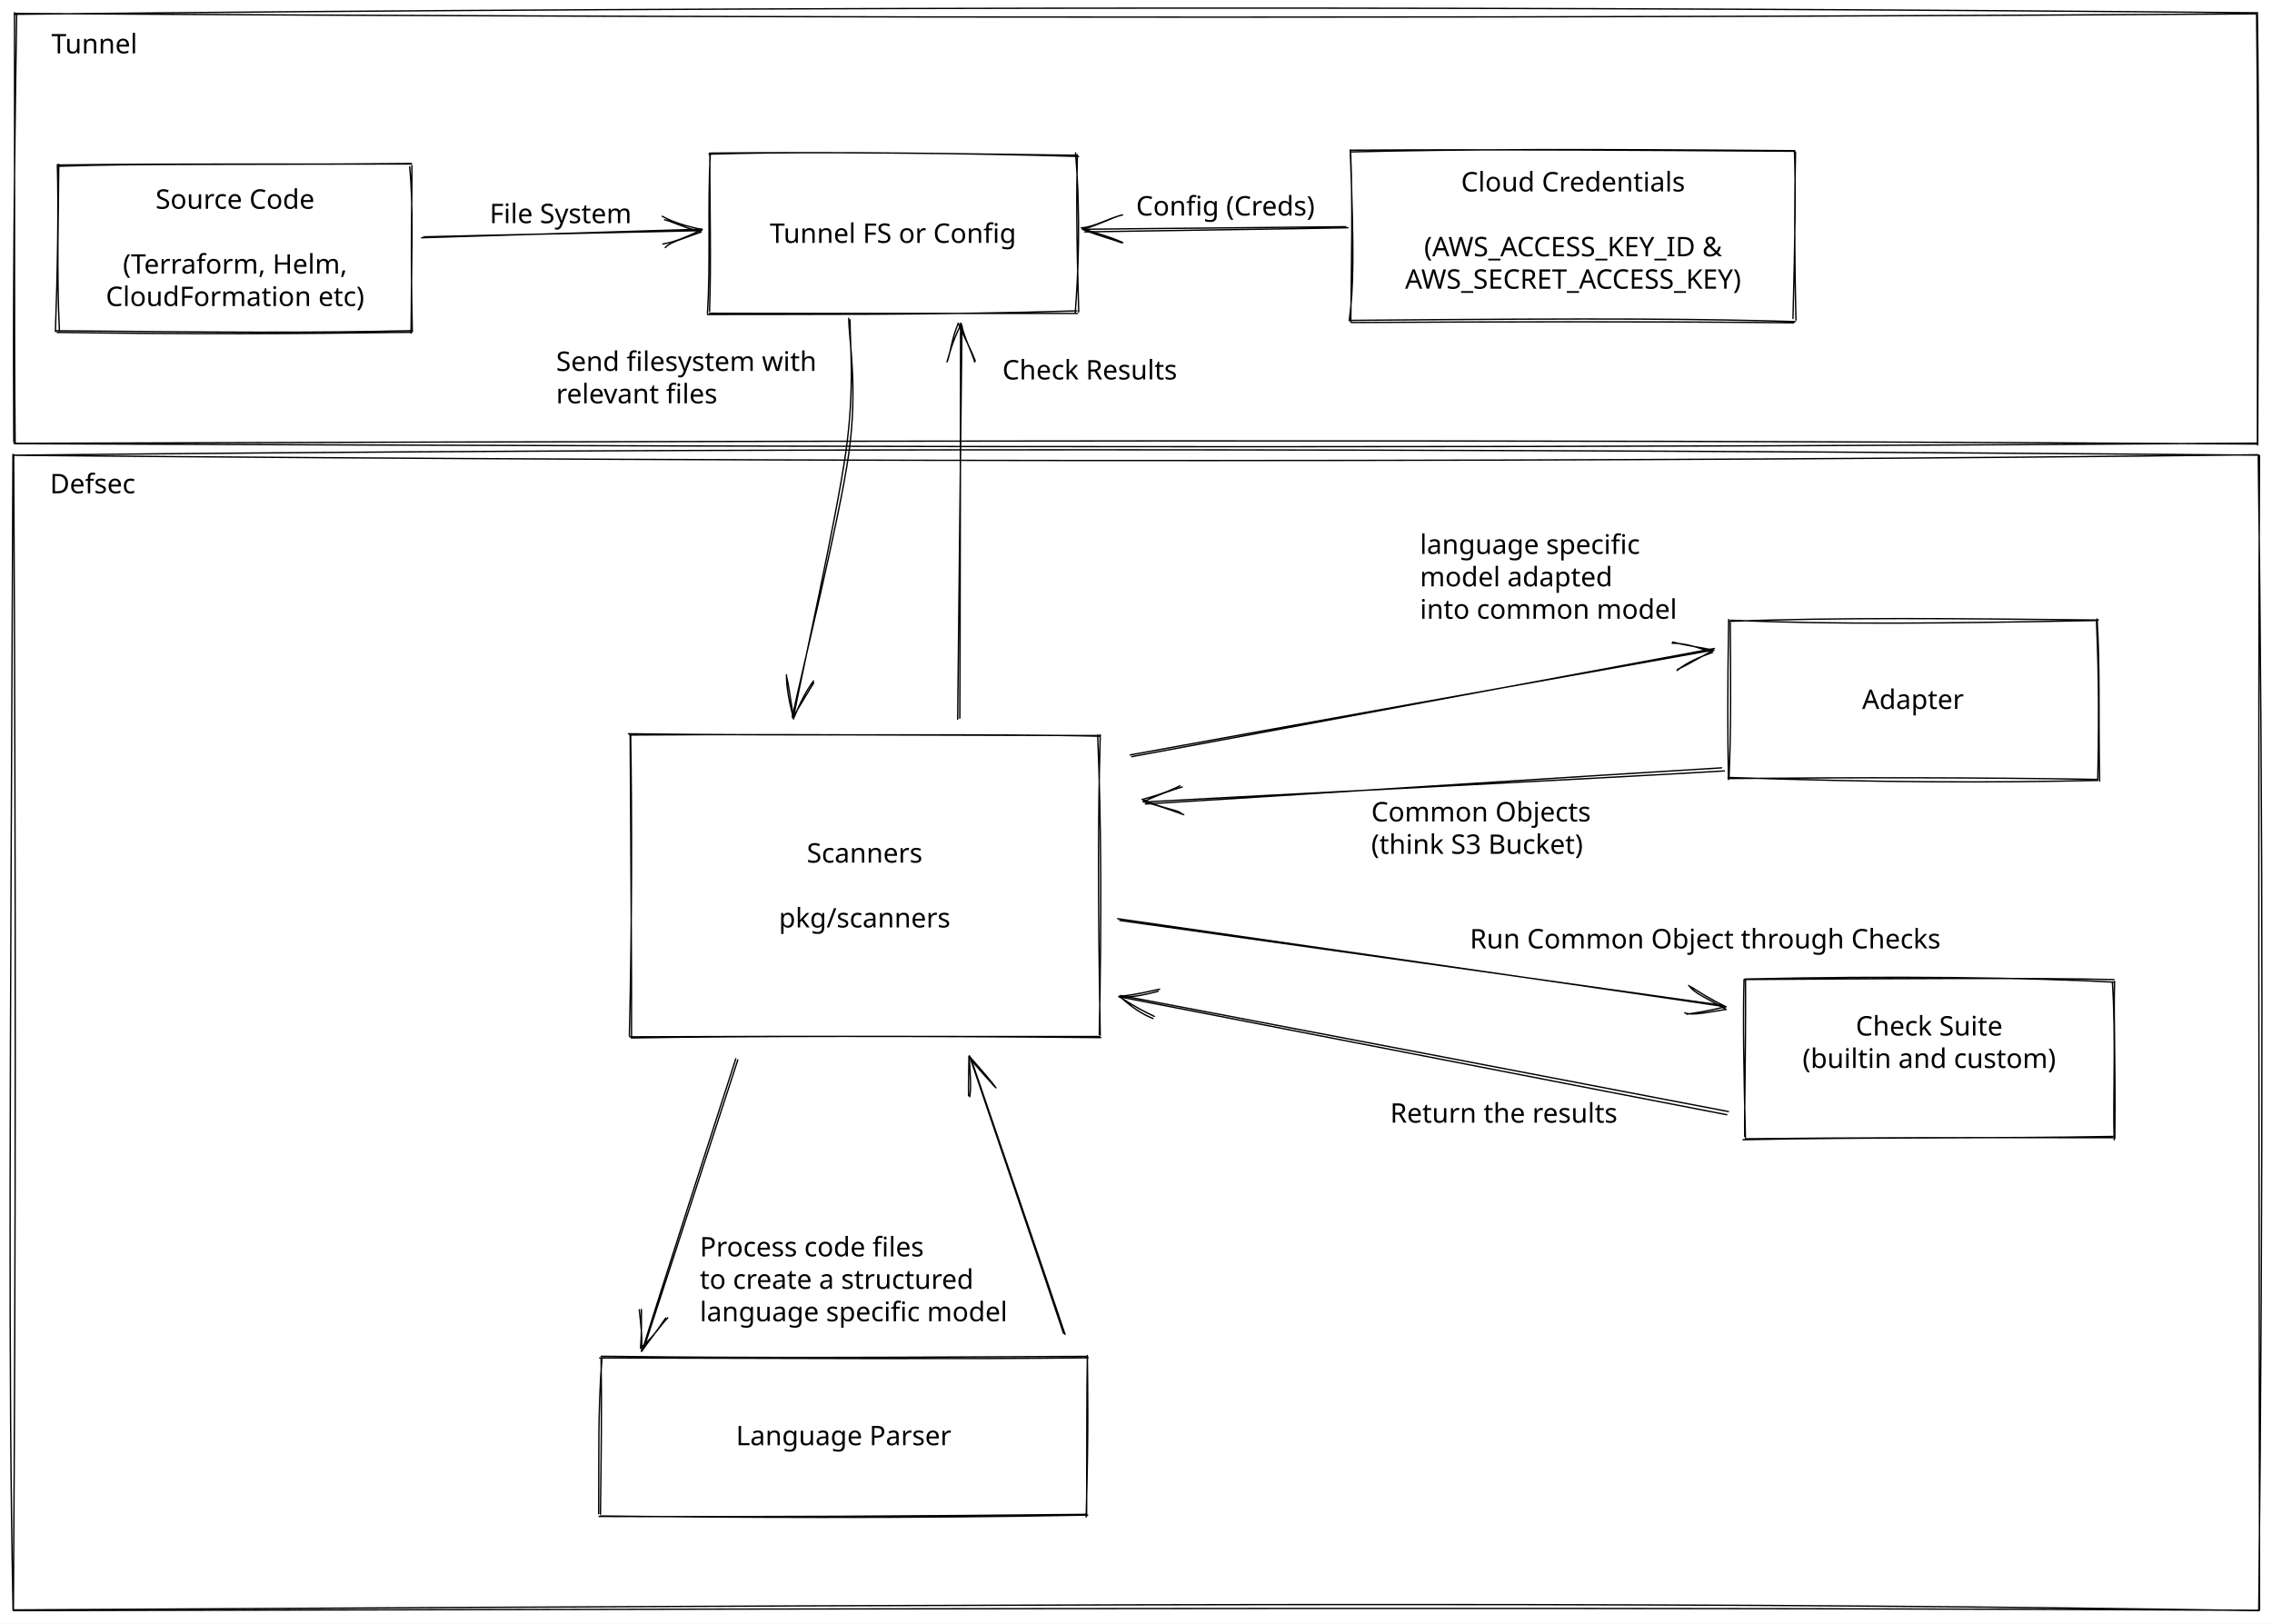
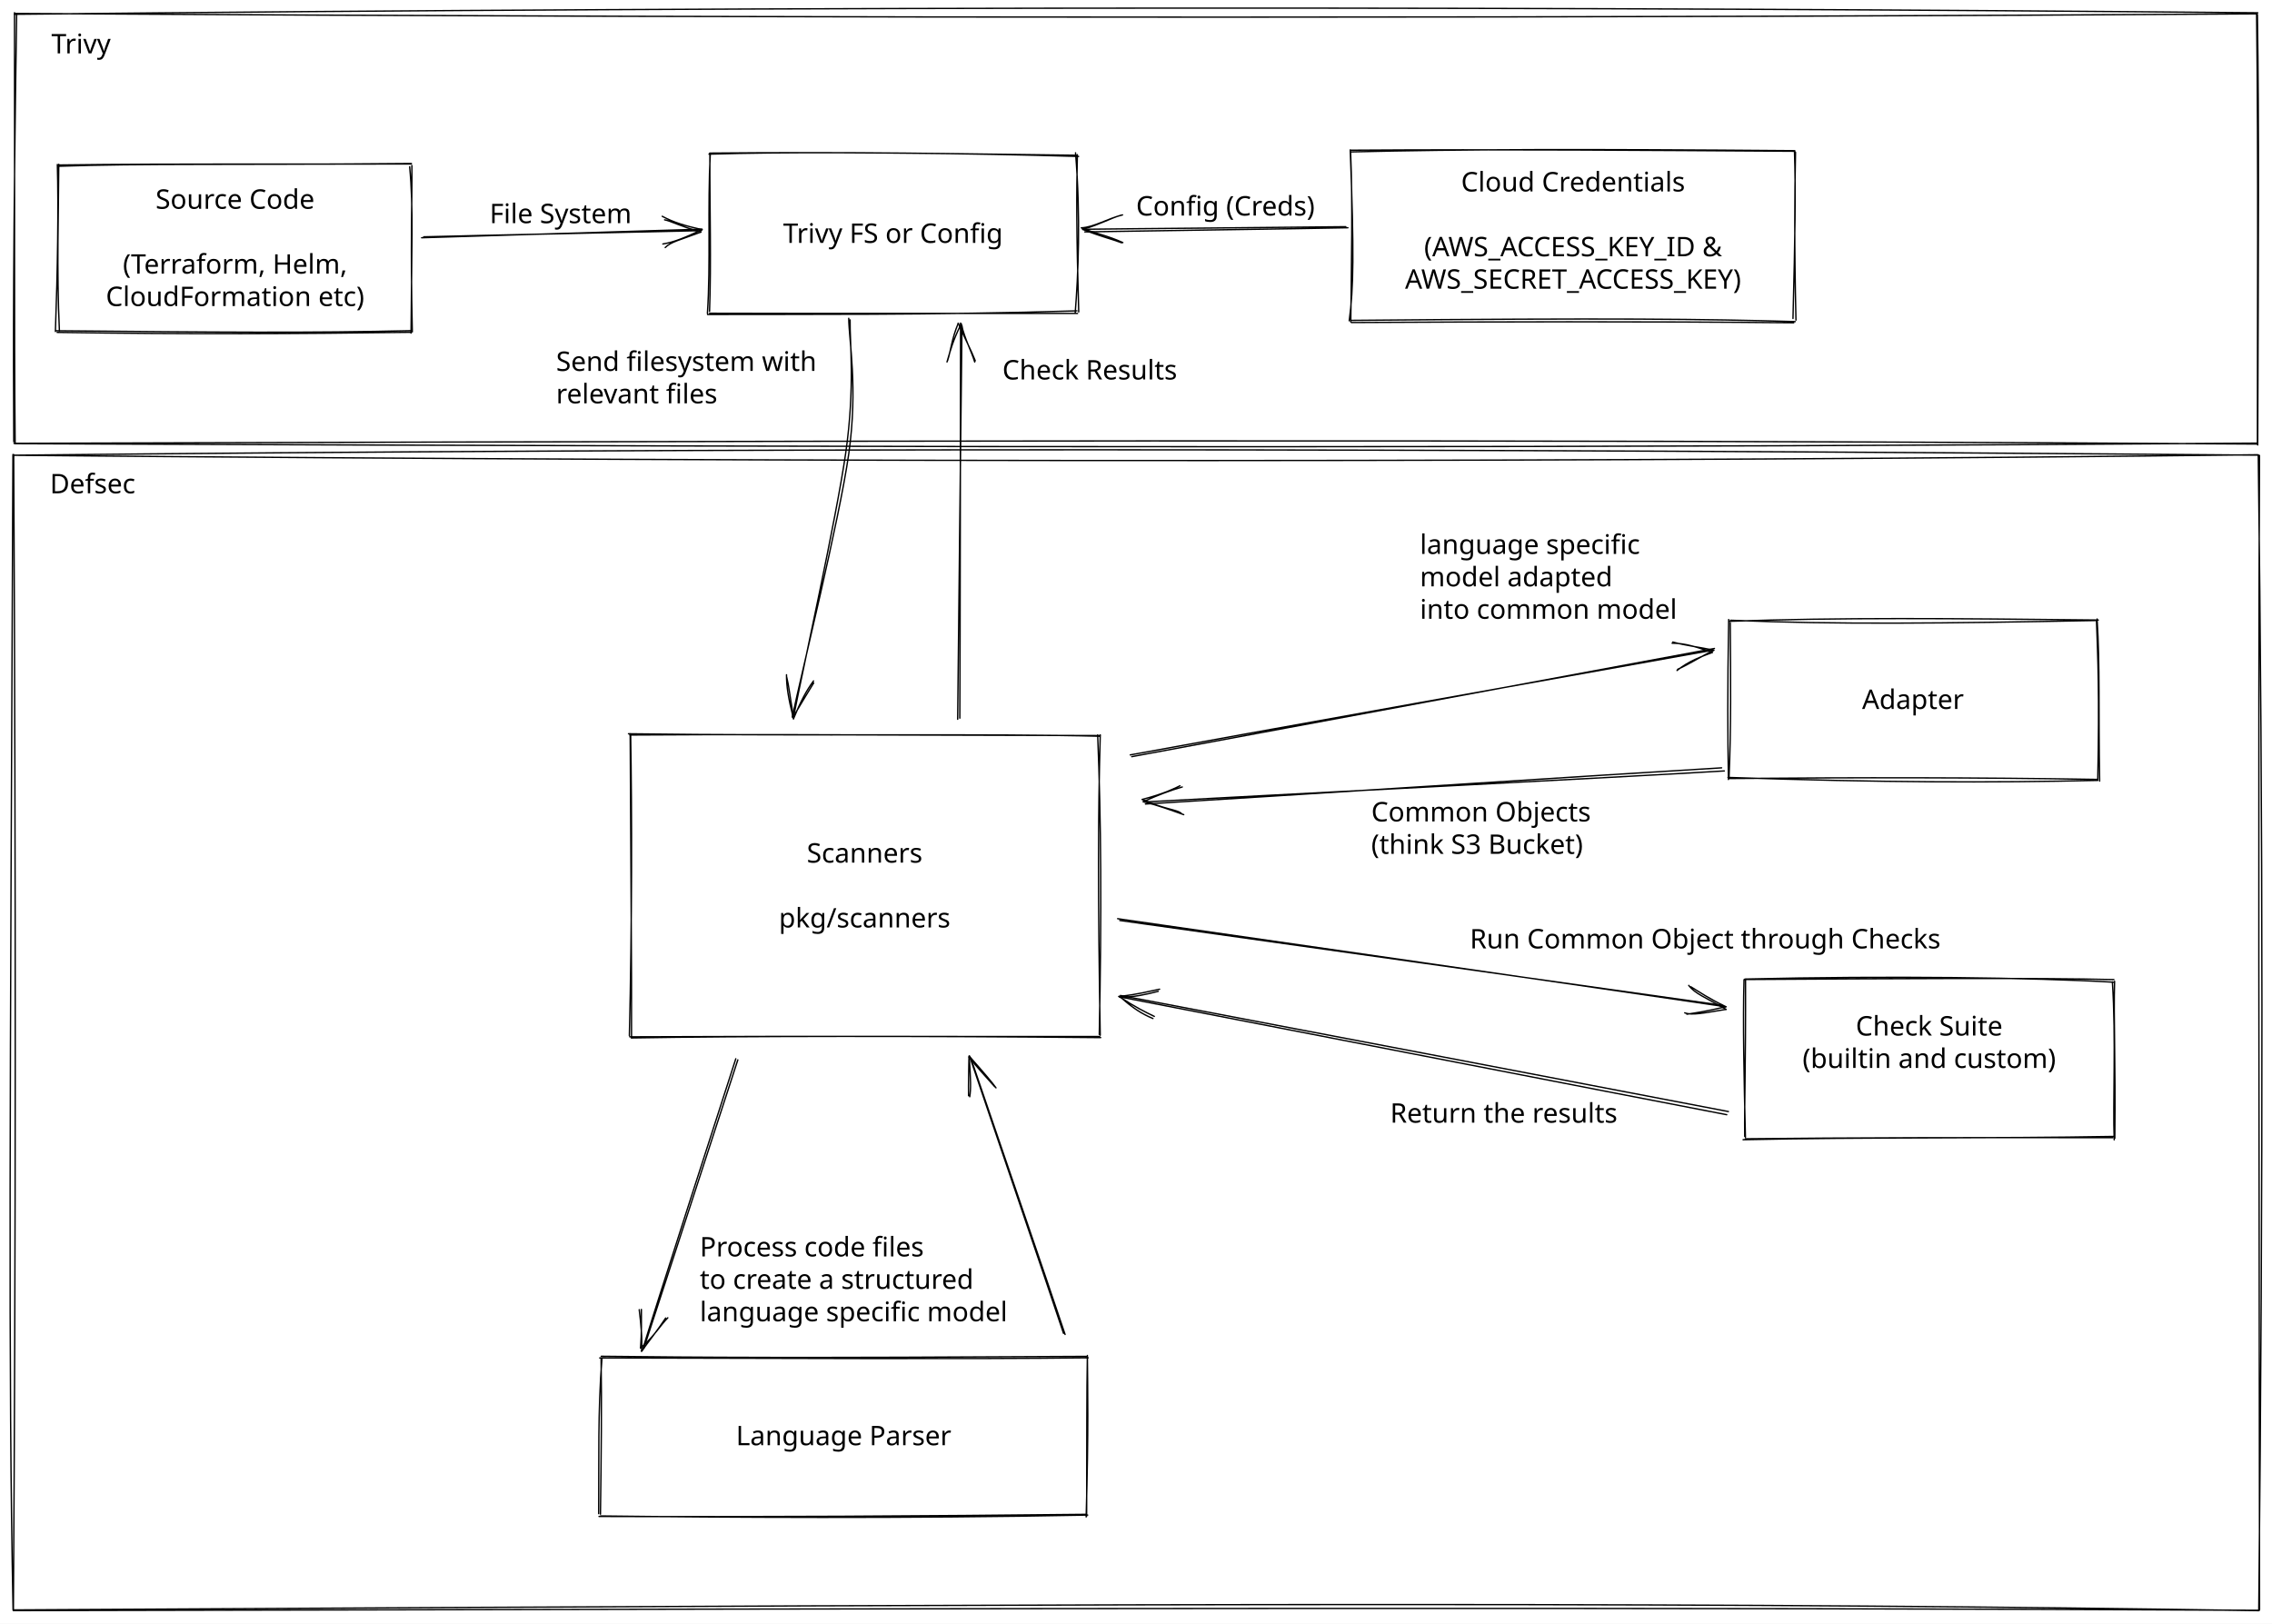
<svg xmlns="http://www.w3.org/2000/svg" version="1.1" viewBox="0 0 1681.749 1201.88" width="3363.498" height="2403.759">
  
  eyJ2ZXJzaW9uIjoiMSIsImVuY29kaW5nIjoiYnN0cmluZyIsImNvbXByZXNzZWQiOnRydWUsImVuY29kZWQiOiJ4nO1daW/byLL9nl9B+Fx1MDAwMlx1MDAwZvOAXHUwMDExp/dlvnlPXHUwMDFj23EseX25MGiJlmjLkkJR3i7mv79qKjYpblos6tKDXHUwMDExXHUwMDAyOlwiRbLZXefU0tXF/3yyrLXgeeCu/WmtuU9Np+u1fOdx7Xez/8H1h16/XHUwMDA3h0j4fdhcdTAwMWb5zfCXnSBcdTAwMThcZv/844/oXGa72b9cdTAwMWaf5Xbde7dcdTAwMTdcZuF3/1x1MDAwN98t6z/hNnZcdTAwMWbfbVx1MDAwNk6v3XXDXHUwMDEzwkPRrTBcdTAwMTbJvYf9XnhbpVx1MDAxOOdMXHUwMDEx8vZcdTAwMDNvuFx1MDAwNbdcdTAwMGLcXHUwMDE2XHUwMDFjvXG6Qzc6Ynat1Vx1MDAwZq9cdTAwMGV2gqe92pees157OLtcdTAwMWS1XHUwMDFh59Fdb7xut1x1MDAxZTx3x8/kNDsjP9amYeD379wzr1x1MDAxNXRMu1x1MDAxMvvfzlx1MDAxYvahXHUwMDA3orP8/qjd6bnD4cQ5/YHT9IJns1x1MDAwZqG3veNO+NOK9jzBN46i88xcdTAwMTlE8cS9N/vdvm/u/S9cdTAwMTR+ortfO827NjSh13r7TeA7veHA8WFMot89/noqXCKizuy4XrtcdTAwMTOYJlx1MDAxMlx1MDAxNt3QXHI7XHUwMDE3M0RcdJJayLcj5jaDL61wnP+d7JyO41x1MDAwZn51wtrQfIk10bRuOykkcUGZXHUwMDEwlsB9itpcdTAwMWRcdTAwMWLaXHUwMDE2Ob7Y6m+jL7x9373zkTtY597a2+/++j37suOTg28n7PZg/+r+yKG36498/WFw+mXyLq/3d3y//1x1MDAxOLvur/9FTzxcdTAwMWG0nLFcdTAwMDRiISRVWCqGhH473vV6d3CwN+p2o3395l0ktJ9iXHJOgWXi+eM4iVxyRVx1MDAwMidcdTAwMDRjzlx1MDAwNcNEzlxmlOzerDpQiLD5JFS0sktcdTAwMDRcdTAwMGLGabBokcJcbldcdTAwMThjyilfPlZyxE5cdTAwMDCOgVx1MDAxZJlgc4hdNLr9XlD3XkLRQVx1MDAxM3t3nHuv+zwxQKE8XHUwMDFhalxylYG12W+5P3o/er81XFzfd276/v3v1me3XHUwMDBi21x1MDAxZr3Nbn/U2oFdTlx1MDAwMNJpuUHzf+OdP3ShjeamevLq612vbSR8rVx0T+36XHUwMDEzwlx1MDAxZnigcN5+cO+1WnEt0oQmO3BN/8ss7N/3vbbXc7qNWZ8o63lcbrFbqOio1Fx1MDAwNVx1MDAwMEZYa0TpzFx1MDAwMO6Sw1x1MDAxYbu92fvmfzl9fFx1MDAxZVx1MDAxY3w+OT7cqjqAdUzRmDMkkqWBlzKVXHUwMDA2LyE0iV6NmZBYarp88C6m6LqnJ59cdTAwMGaOm2e9znrj8oi26WXtXHUwMDE4zaroXHUwMDA2jWN+fHDKzvDG+dGLPt3vXHUwMDFj7lx1MDAwZmdTdIXXvXUuXm5w89tRnV5cZjZcdTAwMWVOa8+XtLGE695f7Vx1MDAwZrb3rpzji52f4lx1MDAxNnk1Ur8+X8J1t/rr1/v3L8dcdTAwMGZDXHUwMDFm3/Y9d9tte2RcdNc969KGap9cZr63Nlx1MDAxZjdcdTAwMWZbIzegvfZcdTAwMTKue7hcdTAwMTdcdTAwMWNuXGadncFcdTAwMTW5/jKiN+vu5/WNJVxc99q91Fx1MDAxN9frda92+/KoaVtcdTAwMWZcXFx1MDAwZupLMnykXCJK8FxiNyVcdTAwMTk+hOfypmZKYi3p7HZPNrgqTptcdTAwMThcdTAwMTGdMHyg70s0fHCsR9+4U0aew6vhXHUwMDAznorkXGbHzKSyXHKfN7Hjc4jdO1xyn6bTXHUwMDAzXHUwMDEzY2hshMFd+4/hr++Zpk3MSF+qaTNF3adMm7w2L26+MMbzYMhcdTAwMDVcdTAwMTZcdTAwMTTP4358XaeXP+vtI+ZecidAj41vqt2vOlxmNVwiXHRcdTAwMTRicMpKhCFcdTAwMTUoXHJDjGVcdTAwMTKHSmkuXHUwMDE1xyszYcaD6N/1dltnW7dnXHUwMDBmXHUwMDE065p76H3vXa1n65ZcdTAwMTBLM6osdb7vnFx1MDAwNS/nwVdn/aDuyXP+8L35LlU4zeLKfpCPa1x1MDAxOc2oueeh0IU0N2W5mlx1MDAxYjNcIlx1MDAxNFx1MDAwMnN8do+nWNyqylx1MDAxOZonOYNgastcdTAwMTJ1t4x8rMjvSVx1MDAwN/g0UoprXCJKII3q6O59XHUwMDE4lZHTdq0jx1x1MDAxZsb1b0xlYz1x2tJU9lx1MDAxNFx1MDAxZJdU2cmmLq6pi2AnJFwiXHUwMDAyITI77KhcdTAwMTds14Krve+H5HY/kEKcoFx1MDAwYl552KmkqiayTE1NJE2DLkNTg7dCsWKqXHUwMDA0g7lIlzzuYfJ8frjbvXnsfHOG+z+vW63n92jqaVx1MDAxYTX7hjNqvrJiXHUwMDE4nVx1MDAwZe7uOreS8Mur4Ks3Olx1MDAxM9/0Mnz3d0wuXHUwMDE0XrdcXN9dIFx1MDAxOTMvS/PdWXLvW8xTUiQ011x1MDAxMVdNY6JiKa4oXHUwMDEzge8+SUSUlKv+VVbYM63+JVx1MDAxMlx1MDAxMnx3VcL8Xv6cXHUwMDA1RZRLOs9U2fvUf8P3XHUwMDFlnq2dutX3rc1+78Zrr9RcdTAwMDKYojqTXHUwMDE2QEZrXHUwMDBiQTdcdTAwMDZ9llx1MDAwMYBULupgXHUwMDAwXGKJT+tOQ10xXHUwMDFiV1x1MDAxNnVK2FxmUcaQ5MAxclx1MDAwMoJcZiFcdTAwMWJJXHUwMDA1XcHAXHUwMDFjpag8NDJkXHUwMDEzglx1MDAxNdJMKMk4j90qXHUwMDAypzaEwJHGXHUwMDE0fFwiolIzXHUwMDE0gFOgSlx1MDAxNrPqZoZq2NRcdTAwMDUtdWhcdTAwMGJcdTAwMTeLQHVcdTAwMTg4frDh9Vper1xyXHUwMDA3I832mioyXHUwMDBiOkJwN0emldCHXHUwMDE0hVx1MDAxM+1cYjpJ6ig9wnSFM4CfgJNcdTAwMTVcdTAwMWZPjH/94E3Brrm91vQmXHUwMDE1R9liTaohm2okhFx1MDAwNtHSWpnJ2FSbwM2DruRcdTAwMWNcdTAwMTPGOFx1MDAwM7cv1aauM1xmNvv3915cdTAwMDA9f9T3ekGyh8OuXFw3OO+4Tit5XHUwMDE0nil+LElcYlx1MDAwM3PFSdsw+p9cdTAwMTUhJvzy9v9//57561x1MDAxYZ7AXHUwMDEz4pTEz9fK1ohxjVx1MDAxNXSJUHjq5fKRYT4pTETX+1x1MDAxNP87NzVcbkaSe1+pUWCutIxb8tOosTj0U1lqRMwmXHUwMDE4elZI6H7BXCKMm1x1MDAwYmgmbcypYmK8JYmGLY9cdTAwMWKFtlx1MDAxOZhcdTAwMDRYcYRcdTAwMTHTMmpHRI2Y2YBmosh4m2RGxsGTZYIt4E69h1x1MDAxOYFkxEIxjFx1MDAxOZlxZlx1MDAxYVx1MDAwMlxmMSmkIFxiXHUwMDFje1wiYZtBQ5PjifVi1FhcdTAwMWPNmKRGxaSRK8RcdTAwMTnhiFKRapOwSTh1J8OtXCLsY1NjriSbT1KGl8VkkuRcdTAwMWF5XGY4mGJcdTAwMWWbsJnGZMXB5qoyXHUwMDE5YdxWoCBcdTAwMDTIPdEkkVxcgjFcdTAwMDd8aI1cdTAwMTlcdTAwMWZvaaJlS6UywrCgXGYpXHUwMDE4YoSzrDzEXHUwMDBiqYwgRjQ8hVxcIImsylxcNjNvIFszLoCigMVgQFlE6nEqI1xiKc7keEvTvLF0M1x1MDAwZlx1MDAwYm2m38FVJuA26Mg6iFrFXHJcdTAwMGKD3flrK9NcZvvR2CxbmMOjSTmek85cblx1MDAwM9eC5E4xK1x1MDAwNsZcdTAwMTmMw+yUNtjqn3zfvyRPO+Jms/WiXHUwMDFhbO/zfeUpTVKZXGJcXFx1MDAwYlJmpsesgWuAI4BTo1x1MDAxNU8xX35vXHUwMDFjXrVaV0HAW1xyv/2wP7ru5YRA55li/idLblpcdTAwMDA/u+NnbG5pyXeXNXbQfN6lzZ2gfXzkXHUwMDFmXHUwMDBmvullZfGvaEqck1xc/1x1MDAxM1NcdTAwMGVGM6FcdTAwMTFzTKO4YnRUleLAYktSnFBlhsRVXHUwMDA2xaUj4ppz+EfLSKKpznz4estcdTAwMTlcdTAwMDQrnlx1MDAwN5+iiJNR8NcmXHUwMDE2wivXK1Kxvkgmi1wihThCbHZ8XHUwMDE181hV8Vx1MDAwNUZcdTAwMTJYaMaXXHUwMDE4byegJlx0tbnAXG4zyk3ooDyfiFFsay6JYOGWZyylkdrWmlx1MDAxOJeZKMmUSq+sXHUwMDExXFxcbkw1XnHouzJcdTAwMDFcdTAwMWVwQFx1MDAxOIK2XGLJgSegXHUwMDFmUDr2XHIjXHUwMDFhXHUwMDFm7lx1MDAwNUPfR6Mn+UxaxyfOd/60dfd92KBnmdH4XHUwMDFhtil4Q1xiXHUwMDEzLFx1MDAxNVxmm8z007jQXHUwMDEyaUZcdTAwMDTCYLqnmvSRXHUwMDFjolxcQTafWkqGo8t9iv+dO3eO5CbxQNdyxPjsrtAuOqKnT3e7XHUwMDE3x83Pklx1MDAwNbs1fNpoVZ3HXHUwMDE0+KGCXGLFQYo0YnSSx1x1MDAxOFY2p5JqKZHUSJToIeGMXHUwMDE1s7G1Ra+TdIIhpuLu1ErMXHUwMDA3wVHMoiw9XHUwMDE1XHUwMDFlcGeBuLjD52Hg3luPXtD50bN8kL5cdTAwMDenXHUwMDE3jFx1MDAwZmVcdTAwMWFcdTAwMTeMTlxc7M126Lo3QYFpXHUwMDEx9Fx1MDAwN3l2xcRDpvLfZ2roQsBcdTAwMDSg51x1MDAwMVx1MDAxM2hAXHUwMDEwYInZZ5Baty5cdTAwMWVcdTAwMGWd9af21VxiX391XHUwMDA2dH93t+rIjE/VjM+IpZwuXHUwMDFkfmy2pShAXHUwMDExxGjuXHUwMDEy1uC+MfpyPf5X9VBcdTAwMTnn4MjvN6FLrGa/5Y5cdTAwMTHyo1x1MDAxN/Stpu9CsyzHgq5cdTAwMWI1XHUwMDAzXHUwMDEwwdaPXvc1W3U4cJvejde07uGsbib289bElIT9ZTzGYio7toY0VclCc1x1MDAxONQ5fPtie6yizIA5mlTTnJfIXGYoQzFnMIPJXHUwMDFkoeBGrKySxbuDYJVjhlx1MDAxNEx+9EKcWE7orFx1MDAwM5C8XHUwMDEwYmDR93vVYYJFml2I/NywXHUwMDAzi5U0SIb1NJNKSzW7UVBcdTAwMWPmrCr0JSW2pOCYkHBcdTAwMWI9blx1MDAxOHZcYn0owlx1MDAxODiDXHUwMDEykWSzllx1MDAxOHUgXCLeiviEUVx1MDAxNPvjNsJcZlx1MDAxYyihXHRcdTAwMTU4bctrsOPAteB/s7SS4kCcNVx1MDAxMXVcdTAwMTDMZOxqRYA8UZQ+ab26+MyWv/xhs0VM/vpBTtRh8ik+kPNfy1x1MDAxNyjzSYlSdL1P8b/zr5zLzZvHXG6baFx1MDAxMJ5j0bv/ond2m19P7qQz0kedhv+4U+9UnlCYTHBcYi8vXHUwMDE3XHKrjPBkmlx1MDAxOCiWhIKfv7qk+f+Cst9cdTAwMWOrw2/Xt24zXHUwMDE4Wj96v1x1MDAwNVx1MDAxZLilVafWxlxiblx1MDAxM2RcdTAwMTf1WbGHP0MrXHUwMDBikVeciCDzfXxklDmmc6xbQY/7vcfdxoH+fL693+mfXFxcdTAwMWX0N7uVh59kyZpcdTAwMTNKlVpsa8ZMXHUwMDA0cPFcdMeKr9icv95AV4Pd9tOZu7dx9yBcdTAwMTCukWbtn0yEZdXrKal7K5iJkHPdaVx0XHUwMDE52Vx1MDAxZDRrc6tXtejVPFqi2lvI0lx1MDAxMig351xmyEdoRjWZneqLxbiyVJ9aLVxyXHUwMDFlUJlUjzJiumlriyBcdTAwMGX+h1x0qP+tza2O21x1MDAwNLNl5Fx1MDAwNS5cdTAwMTgx1yOvXHUwMDFieD3L6bUscMaC/v181tZ7kzWm2CopK2xq41x1MDAwYkGZXHUwMDFmT5G5xU6ZUFxczVXBoJj9qlxuSqImXHUwMDE3LSrGbFx1MDAxME2mXHUwMDE4ZlqVmc3OsqZcXFx1MDAwNLVcdJVcdTAwMTI8IEZcYlE8nauBwS7T6m+XwD5Prlx1MDAwNkJcdTAwMTQhTVx0haYxXG7KQ2Sli//aM2eCRjEyrYlFQSZVXVDBTb6T0iydM4K5/cGTMpiM/z4lndH5n+J/565fgHKLkzPwXHUwMDAxhdZzLLKhXHUwMDE3jN/vn1x1MDAxZn67+fko2lx1MDAwZvRy/fbLqPI8xFx1MDAxM1x1MDAwYlx1MDAwNFXs+9JcdTAwMGKeqYyCZ+lUTUlcdTAwMDQliC5cdTAwMTCe/ThmwfGoZ03EOKygXHUwMDEzjqZcdTAwMTXq3Owsi7xcdTAwMTTOkmIwU9u4oPLXucpcdTAwMWZzJYiptD37RGqxj1JV1MVrmoZcdTAwMDa5XHUwMDEytpF5+GtC8yWGQlx1MDAxOc/AoOI2M9NcdTAwMDFwa82pTJnqmGDNJVx1MDAxNauuUVC28p9Z6ZpVr6D6wTbDSHEqcEaRXHUwMDAyTDKU7nJcdTAwMTesIVx1MDAxMFx1MDAxMmyEXHUwMDA0Sy5cdTAwMTXmOr32NsP++EiKv1x1MDAxNpPP8HtSNJem+fPjXHUwMDAyoFx1MDAwMsFcZp8jkfyLu4c2nnZcdTAwMGb9eutle7Nx9PL0eOVUnoNYwlx1MDAwM9Glli3K8DmyXkuCwfthXG79vXW/XHUwMDFijPxcdTAwMWUoU9fy3eGoXHUwMDFiVEPbp1u1mH4nOr88XHUwMDExOPZcdTAwMTIr4M+ZsVVcXCWtqtiKVWpcdTAwMTgvgdIlhtvAN+JIXHUwMDFhv0hpQJDOqrShsU1cdTAwMTUzXHUwMDE5XHUwMDFhgjJcdTAwMTFcdTAwMGY+vCZFmFRrslDpwndVIcJcdTAwMTQv9JKT5dfaoJppTMHvw1x1MDAwNCnKMlxc+9fV0HOq95krIZmyQ1JqXHUwMDEzXHUwMDE3pYwrKXGUJ/DWXG5tY8wl55hcbtCHmKZcdTAwMWL1kfR9vvCaTy0ttyvQ/1JcbnPDOUKQLYH8rbMhXHUwMDFiNU9uN3ZrhKGXreo7IVhrWzNETMdTLmKkXHUwMDFjLsEgzFZCM0m1Zibvvbx3uWCWRVkp64BcdTAwMGKuKSerXHUwMDBlXGaYlzHN81x1MDAxNoz3XHUwMDE5XHUwMDA345D7cXXsgslcdTAwMDZcdTAwMTWCrTDpXCKez5tCnJBcYmiXqplcdTAwMTEng8b+5fnNaevyvnXhXHUwMDFmXW5tn9W/VVx1MDAxZXGMS1vpMPGOK5xYZ0Eks4XCNKyFQVx1MDAxNC0xtzq++iz2msBU0J9yxVx1MDAxOaGxKmErScY4l95pb/uUXHUwMDFj3+19Pdz6edrmfv3uPdlcdTAwMDLTZt+zbzj1su+uO/yqwnLZXHUwMDA3dFx1MDAxMXDwPCvAXHUwMDE20obxN1Ek4+BcdTAwMWNcZkOq+ezQLFx1MDAxZb3KQlNcdTAwMWFcdTAwMGIwXHUwMDBmmoqvXGaaKKO+f/qlhIJIQYWSaPnILJRGimIpW6XrQvOCPmvTd1vQNlx1MDAwZq5nhS/yWz+rX61vbm7X61dfty+uvmxZ/1x1MDAwM1x1MDAwN8ze+vbm8XYjdnC1LyicopRSmnX2x8t5uEKw59dcdTAwMGbOf1EhlWHRbjYz2IvJr7Jg59zWXG7MTipcdTAwMThSXG5NZlwiU4ptxIh55ypnKL7WYemGr2ZggYOzxzDiVIhcZjOY2sRcdTAwMTRSlVx1MDAxY7xCY46mJ+ZcdTAwMTFcdTAwMTJcbv7FOGlcdTAwMDWeO5ZaxIupLN9zL1x1MDAwNpNcdTAwMTX33LFZXHUwMDFiSilhYS1AlrGeXHUwMDAx21x1MDAxYXNTS1x1MDAxNEtiXHUwMDE2NOhcdTAwMDUj9XNcdTAwMTQ1RjAwXG5cdTAwMTNcdTAwMDaEXHUwMDBlg4uzXHUwMDAyXG7c5lSDXHUwMDFixmnozuuPXHUwMDFlu89cdTAwMTVn80lcdHJ0uU/xv/PTWUEyt+SaUFx1MDAxMjNsp/FZ8ctcdTAwMWUqymdSYptAd2MlXHUwMDE4XHUwMDAxMYo6ZExnyibaVC+kJntcdTAwMDKVuWST28ysl6HMZE6IrJRvZitAKlx1MDAwMIMrhWF8UoFIXG7mlZArJjPFUMyUWj6ZXHUwMDE1v7rYmswygnFcdTAwMDJC04JTMEhJeopPTVx1MDAwZTYrOyxcdE3SnFFcdTAwMThVTiQxteozmExhsIylMi+qI+ijXHUwMDA3JXPl2HxqKVx1MDAxMZ6TyfJcdTAwMTeY51x1MDAxMZkw0++KiNl5jIrNw5NcdTAwMDP6+PnsWI96O52Lg1x1MDAxZHRUdVx1MDAxZVPE1ENiZlx1MDAwMVx1MDAwZZIkvkon5DGkw1LXIH9cdTAwMTRxpEqcUsGxJaxF05VcYuxcdTAwMGUuXHUwMDA0XYCt3uOFaaz16lwikjte17XqYaGVKsQj481ZXGJmsYn9ZFx0OfDtiXmD18wwUz+xRKM2fmr0XHUwMDFin1ukM9q7bl9XXHUwMDFkZphoZSutXHUwMDE1IcZcdTAwMWGmOFx1MDAwMTNqc2xAXGLHSHwyd+koy0pFSqNMmcJnUuvVglxm7qrU6l5lNH4hkPWbiVx1MDAwNlxms6NcdTAwMTarjvtPtihcdTAwMTNqY1x1MDAxMFxcfb2qX78wt7W/Mei0LryNqycvVsukYHbASCNcdTAwMTPaNu8qI9rwXHUwMDFhYokq75LYWoa1t1x0UzJKu4qkSHBtg5mPjH4kNP5ypMiJxsrMmrJQqWtcdTAwMWR743hcdTAwMWEhy5Ly/zb2XHUwMDE3XHUwMDA1ySvqXHUwMDA0QE7Q9EKNtcllm1x0XG6lXGJcdTAwMDZKxkpcblx1MDAxNFBoXHUwMDEyjlx1MDAxM+KYnoejgr7/bfRjifUkuUGXeu9yt7/7fZs/XXaoczKHxEpba1x09lx0NfXg6eTaKjBcdTAwMTltiTlnyrw+XGIrliGxXHUwMDAy21x1MDAxMqRZS1x1MDAwZYadJlx1MDAxOYVuXHUwMDE05zamkjGkTVYo+Udgp1x0rFx1MDAwMIJcdTAwMDAxkal5fXNcdTAwMWKaW7qJIEHCMpazzPbPKbFmgcY8yS1cdTAwMDVcdTAwMTJ7hp6HZ18lP71cdTAwMWTUz7HHbtm6f5qW2EmbJ1x1MDAxNFZcdTAwMTOTXHUwMDAxXHUwMDFiXHUwMDE1KVNIMT6VXHUwMDE3XHUwMDE2cMLIxmZdXHUwMDBmYZhcdTAwMWKLm6akNTNnX/wjj9PkUYJcdGVeXHUwMDA3m3LqjKGZJ42m0KggkrNcdTAwMTKkUWJGXHUwMDE3mrt5tVG23Juh27RiIzSvpbOQzVx1MDAxMjeBXCLdPocl89ruXHUwMDAyeCH/dPP+mD929362W1x1MDAwM//BPVx1MDAxNLtsNnhcdFx1MDAxYlHYclx1MDAwZUaMXHUwMDEwkym1wP42XHUwMDEzXHUwMDA0UaWFUlxc6rQyyCqc/Fx1MDAwZrymw1x1MDAwYoNPwMA+oVlcdTAwMDZKrnlcdTAwMDL+XGZcdTAwMDKlO1P+6bzwMm+2eVx1MDAwZrzC94N+OHCNWz2G1qdfXHUwMDExtTVnMKhcdTAwMDfQP2uv0ce1XHUwMDA3z33cSEvmv27Cjzk/XHUwMDA05tq4ciuc9tenv/5cdTAwMWaumdfOIn0=
  <defs>
    <style>
      @font-face {
        font-family: "Virgil";
        src: url("https://excalidraw.com/Virgil.woff2");
      }
      @font-face {
        font-family: "Cascadia";
        src: url("https://excalidraw.com/Cascadia.woff2");
      }
    </style>
  </defs>
  <rect x="0" y="0" width="1681.749" height="1201.88" fill="#ffffff" />
  <g stroke-linecap="round" transform="translate(43.00233 122.0268) rotate(0 131 62)">
    <path d="M-0.28 1.05 C63.04 -1.18, 128.93 0.22, 261.53 -1 M-0.16 0.11 C92.05 -1.09, 185 -0.31, 261.46 -0.65 M260.23 1.41 C263.16 32.06, 261.62 62.64, 261.25 124.55 M261.88 0.5 C262.14 28.27, 260.72 56.89, 262.2 123.62 M262.07 122.72 C188.54 124.53, 114.92 123.92, -1.3 122.8 M261.47 123.93 C179.1 125.08, 96.44 125.51, -0.71 124.01 M-1.99 123.37 C-0.37 78.7, 0.34 31.29, -0.55 -0.25 M0.98 123.01 C-1.19 78.21, 0.4 32.52, 0.5 -0.38" stroke="#000000" stroke-width="1" fill="none" />
  </g>
  <g transform="translate(68.50233 135.5268) rotate(0 105.5 48)">
    <text x="105.5" y="19" font-family="Virgil, Segoe UI Emoji" font-size="20px" fill="#000000" text-anchor="middle" style="white-space: pre;" direction="ltr">Source Code</text>
    <text x="105.5" y="43" font-family="Virgil, Segoe UI Emoji" font-size="20px" fill="#000000" text-anchor="middle" style="white-space: pre;" direction="ltr" />
    <text x="105.5" y="67" font-family="Virgil, Segoe UI Emoji" font-size="20px" fill="#000000" text-anchor="middle" style="white-space: pre;" direction="ltr">(Terraform, Helm, </text>
    <text x="105.5" y="91" font-family="Virgil, Segoe UI Emoji" font-size="20px" fill="#000000" text-anchor="middle" style="white-space: pre;" direction="ltr">CloudFormation etc)</text>
  </g>
  <g stroke-linecap="round" transform="translate(466.0023 544.0268) rotate(0 174 111.5)">
    <path d="M-0.79 -0.88 C135.04 0.93, 269.98 -1.15, 348.4 0.96 M0.16 0.05 C69.76 -0.48, 140.89 -0.2, 348.49 0.45 M346.5 -0.06 C349.08 63.86, 349.53 129.52, 347.68 221.72 M348.42 -0.09 C346.75 60.03, 346.63 118.18, 348.4 222.27 M348.73 224.03 C216.59 222.76, 84.25 222.82, 1.25 224.28 M347.99 223.23 C252.05 223.41, 156.62 222.73, 0.15 223.44 M1.45 223.81 C1.62 166.37, 0.98 113.61, 0.46 -0.95 M-0.14 222.56 C1.85 140.29, 1.8 56.54, 0.82 0.03" stroke="#000000" stroke-width="1" fill="none" />
  </g>
  <g transform="translate(571.5023 619.5268) rotate(0 68.5 36)">
    <text x="68.5" y="19" font-family="Virgil, Segoe UI Emoji" font-size="20px" fill="#000000" text-anchor="middle" style="white-space: pre;" direction="ltr">Scanners</text>
    <text x="68.5" y="43" font-family="Virgil, Segoe UI Emoji" font-size="20px" fill="#000000" text-anchor="middle" style="white-space: pre;" direction="ltr" />
    <text x="68.5" y="67" font-family="Virgil, Segoe UI Emoji" font-size="20px" fill="#000000" text-anchor="middle" style="white-space: pre;" direction="ltr">pkg/scanners</text>
  </g>
  <g stroke-linecap="round" transform="translate(444.5023 1004.527) rotate(0 180 58.5)">
    <path d="M-0.59 0.64 C136.57 0.91, 272.95 1.64, 360.97 0.54 M0.54 -0.58 C72.13 0.25, 144.66 0.78, 359.51 -0.51 M360.38 -1.17 C360.56 24.2, 361.36 51.47, 359.47 118.33 M360.37 -0.41 C359.84 27.61, 360.02 56.9, 359.83 117.8 M359.69 116.41 C239.36 117.71, 116.96 118.43, -1.09 117.98 M360.6 116.96 C225.67 119.59, 90.53 118.71, 0.03 117.61 M-1.37 115.92 C-1.1 76.72, -2 39.49, 1.05 1.27 M-0.04 116.31 C0.56 74.25, 0.96 33.05, 0.43 0.66" stroke="#000000" stroke-width="1" fill="none" />
  </g>
  <g transform="translate(537.5023 1050.777) rotate(0 87 12)">
    <text x="87" y="19" font-family="Virgil, Segoe UI Emoji" font-size="20px" fill="#000000" text-anchor="middle" style="white-space: pre;" direction="ltr">Language Parser</text>
  </g>
  <g stroke-linecap="round" transform="translate(524.5023 114.5268) rotate(0 136.5 58.5)">
    <path d="M0.8 -1.2 C98.9 -2.11, 196.94 -1.06, 273.89 1.28 M0.31 -0.42 C57.45 -2.09, 115.12 -1.79, 272.86 0.39 M271.61 -1.41 C275.55 46.38, 273.57 89.37, 271.34 117.44 M272.98 -0.02 C272.3 27.96, 272.2 55.74, 273.97 116.35 M272.65 115.57 C167.99 118.84, 61.48 118.05, -0.77 118.26 M273.11 117.48 C172.27 117.4, 71.84 117.57, 0.77 117.35 M-0.87 117.46 C1.56 80.54, -0.84 38.75, 1.26 -0.85 M0.71 116 C2.05 78.91, 0.81 40.71, 0.96 0.14" stroke="#000000" stroke-width="1" fill="none" />
  </g>
  <g transform="translate(567.0023 160.7768) rotate(0 94 12)">
-     <text x="94" y="19" font-family="Virgil, Segoe UI Emoji" font-size="20px" fill="#000000" text-anchor="middle" style="white-space: pre;" direction="ltr">Tunnel FS or Config</text>
+     <text x="94" y="19" font-family="Virgil, Segoe UI Emoji" font-size="20px" fill="#000000" text-anchor="middle" style="white-space: pre;" direction="ltr">Trivy FS or Config</text>
  </g>
  <g stroke-linecap="round">
    <g transform="translate(628.4058 237.1051) rotate(0 -19.50579 146.1175)">
      <path d="M0.84 -0.3 C0.53 15.9, 4.59 49.03, -2.36 97.89 C-9.32 146.75, -34.52 260.14, -40.87 292.88 M-0.17 -1.5 C-0.07 14.75, 6.81 49.69, -0.16 98.9 C-7.12 148.1, -35.28 261.54, -41.97 293.73" stroke="#000000" stroke-width="1" fill="none" />
    </g>
    <g transform="translate(628.4058 237.1051) rotate(0 -19.50579 146.1175)">
      <path d="M-46.23 262.37 C-46.27 270.54, -45.08 278.95, -41.06 294.94 M-46.13 263.88 C-44.51 270.35, -43.7 278.05, -41.13 293.26" stroke="#000000" stroke-width="1" fill="none" />
    </g>
    <g transform="translate(628.4058 237.1051) rotate(0 -19.50579 146.1175)">
      <path d="M-26.22 266.91 C-31.44 274.05, -35.41 281.29, -41.06 294.94 M-26.12 268.43 C-29.44 273.96, -33.61 280.53, -41.13 293.26" stroke="#000000" stroke-width="1" fill="none" />
    </g>
  </g>
  <g stroke-linecap="round">
    <g transform="translate(546.2215 784.1806) rotate(0 -35.44656 107.5266)">
      <path d="M-0.08 0.38 C-11.64 35.85, -58.01 178.4, -69.71 214.01 M-1.58 -0.47 C-13.29 35.71, -59.76 179.56, -70.81 215.53" stroke="#000000" stroke-width="1" fill="none" />
    </g>
    <g transform="translate(546.2215 784.1806) rotate(0 -35.44656 107.5266)">
      <path d="M-71.47 185.08 C-71.52 192.15, -71.16 202.49, -72.09 213.62 M-73.07 185.26 C-71.73 196.4, -70.74 206.23, -71.34 216.01" stroke="#000000" stroke-width="1" fill="none" />
    </g>
    <g transform="translate(546.2215 784.1806) rotate(0 -35.44656 107.5266)">
      <path d="M-51.9 191.26 C-57.28 196.66, -62.19 205.33, -72.09 213.62 M-53.5 191.45 C-59.24 200.18, -65.32 207.78, -71.34 216.01" stroke="#000000" stroke-width="1" fill="none" />
    </g>
  </g>
  <g stroke-linecap="round">
    <g transform="translate(787.835 987.3259) rotate(0 -34.79053 -102.5393)">
      <path d="M0.55 0.47 C-10.8 -33.69, -57.63 -169.88, -69.21 -203.98 M-0.61 -0.34 C-12.02 -34.88, -58.65 -171.27, -70.14 -205.54" stroke="#000000" stroke-width="1" fill="none" />
    </g>
    <g transform="translate(787.835 987.3259) rotate(0 -34.79053 -102.5393)">
      <path d="M-50.6 -182.08 C-53.68 -186.37, -57.83 -191.32, -70.44 -205.59 M-51.47 -182.85 C-58.1 -190.43, -64.17 -196.61, -70.6 -204.96" stroke="#000000" stroke-width="1" fill="none" />
    </g>
    <g transform="translate(787.835 987.3259) rotate(0 -34.79053 -102.5393)">
      <path d="M-70.03 -175.49 C-69.12 -181.25, -69.22 -187.56, -70.44 -205.59 M-70.9 -176.26 C-71.08 -186.18, -70.71 -194.55, -70.6 -204.96" stroke="#000000" stroke-width="1" fill="none" />
    </g>
  </g>
  <g stroke-linecap="round" transform="translate(1279.502 459.5268) rotate(0 136.5 58.5)">
    <path d="M1.46 -0.4 C80.12 2.9, 159.08 1.91, 271.5 -0.2 M0.13 0.39 C82.3 -2.53, 163.92 -1.77, 273.66 -0.56 M272.78 -1.35 C275 33.2, 273.7 66.84, 274.67 118.65 M272.34 0.17 C273.31 27.18, 274.6 54.06, 273.26 117.88 M273.31 118.15 C194.04 119.93, 113.4 119.78, -0.45 115.94 M272.73 117.4 C184.36 115.97, 97.52 115.88, 0.2 116.76 M0.33 116.09 C1.95 80.24, 1.56 40.95, 1.25 1.46 M-0.12 117.48 C-0.65 84.71, -0.88 52.95, 0.08 -0.94" stroke="#000000" stroke-width="1" fill="none" />
  </g>
  <g transform="translate(1374.502 505.7768) rotate(0 41.5 12)">
    <text x="41.5" y="19" font-family="Virgil, Segoe UI Emoji" font-size="20px" fill="#000000" text-anchor="middle" style="white-space: pre;" direction="ltr">Adapter</text>
  </g>
  <g stroke-linecap="round">
    <g transform="translate(837.0622 560.5886) rotate(0 215.757 -40.53669)">
      <path d="M0.66 -0.49 C72.56 -13.89, 360.26 -67.27, 431.97 -80.58 M-0.45 -1.79 C71.24 -15.03, 358.74 -66.45, 431.03 -79.36" stroke="#000000" stroke-width="1" fill="none" />
    </g>
    <g transform="translate(837.0622 560.5886) rotate(0 215.757 -40.53669)">
      <path d="M404.27 -64.28 C413.14 -71.44, 422.56 -74.61, 430.35 -77.61 M404.74 -65.15 C413.28 -68.93, 421.94 -74.64, 431.48 -79.23" stroke="#000000" stroke-width="1" fill="none" />
    </g>
    <g transform="translate(837.0622 560.5886) rotate(0 215.757 -40.53669)">
      <path d="M400.65 -84.48 C410.76 -84.63, 421.43 -80.78, 430.35 -77.61 M401.13 -85.36 C411.05 -82.57, 420.88 -81.69, 431.48 -79.23" stroke="#000000" stroke-width="1" fill="none" />
    </g>
  </g>
  <g transform="translate(411.6292 255.5641) rotate(0 106 24)">
    <text x="0" y="19" font-family="Virgil, Segoe UI Emoji" font-size="20px" fill="#000000" text-anchor="start" style="white-space: pre;" direction="ltr">Send filesystem with</text>
    <text x="0" y="43" font-family="Virgil, Segoe UI Emoji" font-size="20px" fill="#000000" text-anchor="start" style="white-space: pre;" direction="ltr"> relevant files</text>
  </g>
  <g transform="translate(518.0023 911.0268) rotate(0 123.5 36)">
    <text x="0" y="19" font-family="Virgil, Segoe UI Emoji" font-size="20px" fill="#000000" text-anchor="start" style="white-space: pre;" direction="ltr">Process code files</text>
    <text x="0" y="43" font-family="Virgil, Segoe UI Emoji" font-size="20px" fill="#000000" text-anchor="start" style="white-space: pre;" direction="ltr">to create a structured</text>
    <text x="0" y="67" font-family="Virgil, Segoe UI Emoji" font-size="20px" fill="#000000" text-anchor="start" style="white-space: pre;" direction="ltr">language specific model</text>
  </g>
  <g transform="translate(1051.002 391.0268) rotate(0 101 36)">
    <text x="0" y="19" font-family="Virgil, Segoe UI Emoji" font-size="20px" fill="#000000" text-anchor="start" style="white-space: pre;" direction="ltr">language specific</text>
    <text x="0" y="43" font-family="Virgil, Segoe UI Emoji" font-size="20px" fill="#000000" text-anchor="start" style="white-space: pre;" direction="ltr">model adapted</text>
    <text x="0" y="67" font-family="Virgil, Segoe UI Emoji" font-size="20px" fill="#000000" text-anchor="start" style="white-space: pre;" direction="ltr">into common model</text>
  </g>
  <g stroke-linecap="round">
    <g transform="translate(1274.737 568.9792) rotate(0 -213.148 12.78058)">
      <path d="M-0.39 -0.61 C-71.36 3.56, -355.7 21.99, -426.88 26.17 M1.61 1.68 C-69.45 6.07, -356.8 20.68, -427.9 24.66" stroke="#000000" stroke-width="1" fill="none" />
    </g>
    <g transform="translate(1274.737 568.9792) rotate(0 -213.148 12.78058)">
      <path d="M-401.32 12.68 C-404.17 14.09, -412.87 18.56, -429.24 22.77 M-399.62 13.56 C-409.33 16.37, -417.51 19.56, -428.46 24.43" stroke="#000000" stroke-width="1" fill="none" />
    </g>
    <g transform="translate(1274.737 568.9792) rotate(0 -213.148 12.78058)">
      <path d="M-400.23 33.17 C-403.5 30.19, -412.44 30.27, -429.24 22.77 M-398.53 34.05 C-408.63 30.49, -417.15 27.28, -428.46 24.43" stroke="#000000" stroke-width="1" fill="none" />
    </g>
  </g>
  <g transform="translate(1015.002 589.0268) rotate(0 90.5 24)">
    <text x="0" y="19" font-family="Virgil, Segoe UI Emoji" font-size="20px" fill="#000000" text-anchor="start" style="white-space: pre;" direction="ltr">Common Objects </text>
    <text x="0" y="43" font-family="Virgil, Segoe UI Emoji" font-size="20px" fill="#000000" text-anchor="start" style="white-space: pre;" direction="ltr">(think S3 Bucket)</text>
  </g>
  <g stroke-linecap="round" transform="translate(1291.502 725.5268) rotate(0 136.5 58.5)">
    <path d="M0.13 -0.81 C106.25 -3.39, 214.48 -1.89, 273.01 1.52 M-0.47 -0.47 C108.24 -1.15, 218.22 -1.82, 273.24 -0.41 M272.1 1.27 C274.87 43.41, 272.36 90.6, 273.44 118.2 M273.73 0.85 C272.91 28.77, 274.52 58.51, 273.91 117.04 M273.35 115.68 C181.32 117.32, 91.46 116.09, -1.25 118.11 M272.28 116.62 C173.45 116.41, 74.42 116.6, 0.41 117.43 M-0.05 115.67 C-0.37 90.96, 0.73 67.27, 0.55 -0.16 M0.49 116.36 C-0.57 73.29, -1.48 30.7, -0.57 -0.22" stroke="#000000" stroke-width="1" fill="none" />
  </g>
  <g transform="translate(1324.502 747.5268) rotate(0 103.5 24)">
    <text x="103.5" y="19" font-family="Virgil, Segoe UI Emoji" font-size="20px" fill="#000000" text-anchor="middle" style="white-space: pre;" direction="ltr">Check Suite</text>
    <text x="103.5" y="43" font-family="Virgil, Segoe UI Emoji" font-size="20px" fill="#000000" text-anchor="middle" style="white-space: pre;" direction="ltr">(builtin and custom)</text>
  </g>
  <g stroke-linecap="round">
    <g transform="translate(829.0023 681.8552) rotate(0 223.2816 30.75626)">
      <path d="M-0.16 -0.51 C74.36 10.01, 371.36 51.64, 446.06 62.3 M-1.71 -1.83 C73.28 8.89, 373.36 52.22, 448.27 63.34" stroke="#000000" stroke-width="1" fill="none" />
    </g>
    <g transform="translate(829.0023 681.8552) rotate(0 223.2816 30.75626)">
      <path d="M418.04 67.85 C423.52 69.85, 431.6 68.09, 448.61 65.3 M419.63 68.88 C427.02 67.73, 433.91 66.78, 448.52 63.34" stroke="#000000" stroke-width="1" fill="none" />
    </g>
    <g transform="translate(829.0023 681.8552) rotate(0 223.2816 30.75626)">
      <path d="M421 47.54 C425.72 53.79, 433.18 56.27, 448.61 65.3 M422.59 48.57 C429.34 52.68, 435.46 57.01, 448.52 63.34" stroke="#000000" stroke-width="1" fill="none" />
    </g>
  </g>
  <g transform="translate(1088.002 683.0268) rotate(0 190 12)">
    <text x="0" y="19" font-family="Virgil, Segoe UI Emoji" font-size="20px" fill="#000000" text-anchor="start" style="white-space: pre;" direction="ltr">Run Common Object through Checks</text>
  </g>
  <g stroke-linecap="round">
    <g transform="translate(1279.002 823.3472) rotate(0 -224.9951 -42.34702)">
      <path d="M0.4 -0.55 C-74.54 -15.03, -374.73 -72.27, -449.64 -86.47 M-0.85 1.78 C-75.91 -12.62, -375.65 -71.06, -450.39 -85.46" stroke="#000000" stroke-width="1" fill="none" />
    </g>
    <g transform="translate(1279.002 823.3472) rotate(0 -224.9951 -42.34702)">
      <path d="M-421.68 -89.56 C-431.3 -87.07, -439.01 -85.37, -449.46 -85.13 M-420.66 -91.13 C-429.04 -89.5, -436.2 -87.3, -450.78 -85.76" stroke="#000000" stroke-width="1" fill="none" />
    </g>
    <g transform="translate(1279.002 823.3472) rotate(0 -224.9951 -42.34702)">
      <path d="M-425.58 -69.41 C-434.11 -72.98, -440.64 -77.31, -449.46 -85.13 M-424.57 -70.99 C-431.78 -74.49, -437.95 -77.44, -450.78 -85.76" stroke="#000000" stroke-width="1" fill="none" />
    </g>
  </g>
  <g transform="translate(1029.002 812.0268) rotate(0 93.5 12)">
    <text x="0" y="19" font-family="Virgil, Segoe UI Emoji" font-size="20px" fill="#000000" text-anchor="start" style="white-space: pre;" direction="ltr">Return the results</text>
  </g>
  <g stroke-linecap="round">
    <g transform="translate(710.0023 532.0268) rotate(0 0.4595594 -146.2433)">
      <path d="M-1.14 0.39 C-0.71 -48.29, 1.53 -242.21, 2.06 -290.97 M0.47 -0.44 C0.76 -48.99, 0.91 -244.4, 1.02 -292.88" stroke="#000000" stroke-width="1" fill="none" />
    </g>
    <g transform="translate(710.0023 532.0268) rotate(0 0.4595594 -146.2433)">
      <path d="M11.89 -264.97 C9.01 -272.45, 4.32 -281.24, -0.7 -292.72 M11.49 -264.06 C8.61 -273.26, 4.67 -279.61, 1.46 -292.29" stroke="#000000" stroke-width="1" fill="none" />
    </g>
    <g transform="translate(710.0023 532.0268) rotate(0 0.4595594 -146.2433)">
      <path d="M-8.63 -265 C-6.21 -272.27, -5.59 -281.06, -0.7 -292.72 M-9.03 -264.09 C-6.33 -273.37, -4.69 -279.71, 1.46 -292.29" stroke="#000000" stroke-width="1" fill="none" />
    </g>
  </g>
  <g transform="translate(741.9426 261.8962) rotate(0 73 12)">
    <text x="0" y="19" font-family="Virgil, Segoe UI Emoji" font-size="20px" fill="#000000" text-anchor="start" style="white-space: pre;" direction="ltr">Check Results</text>
  </g>
  <g stroke-linecap="round" transform="translate(999.899 111.7081) rotate(0 164.5 63)">
    <path d="M-0.41 0.75 C84.18 -1.27, 169.17 -1.46, 328.58 -0.18 M-0.12 -0.52 C110.61 -1.29, 221.64 -0.41, 328.64 0.26 M328.37 -0.12 C329.4 30.42, 328.84 62.77, 327.28 124.06 M329.16 1 C328.53 34.02, 328.19 68.47, 329.49 125.23 M327.83 127.23 C217.44 126.11, 103.71 126.47, 0.42 127.03 M328.94 126.34 C262.24 124.42, 194.99 123.63, 0.51 125.44 M-1.19 125.73 C2.07 101.03, 2.46 76.21, -0.44 -0.75 M-0.04 126.65 C0.4 83.22, 1.46 39.55, -0.18 0.52" stroke="#000000" stroke-width="1" fill="none" />
  </g>
  <g transform="translate(1012.399 122.7081) rotate(0 152 48)">
    <text x="152" y="19" font-family="Virgil, Segoe UI Emoji" font-size="20px" fill="#000000" text-anchor="middle" style="white-space: pre;" direction="ltr">Cloud Credentials </text>
    <text x="152" y="43" font-family="Virgil, Segoe UI Emoji" font-size="20px" fill="#000000" text-anchor="middle" style="white-space: pre;" direction="ltr" />
    <text x="152" y="67" font-family="Virgil, Segoe UI Emoji" font-size="20px" fill="#000000" text-anchor="middle" style="white-space: pre;" direction="ltr">(AWS_ACCESS_KEY_ID &amp; </text>
    <text x="152" y="91" font-family="Virgil, Segoe UI Emoji" font-size="20px" fill="#000000" text-anchor="middle" style="white-space: pre;" direction="ltr">AWS_SECRET_ACCESS_KEY)</text>
  </g>
  <g stroke-linecap="round">
    <g transform="translate(997.9838 168.0693) rotate(0 -98.11188 1.655938)">
      <path d="M-0.24 0.51 C-32.92 1.26, -162.42 2.96, -195 3.58 M-1.82 -0.27 C-34.76 0.19, -164.07 1.2, -195.98 1.65" stroke="#000000" stroke-width="1" fill="none" />
    </g>
    <g transform="translate(997.9838 168.0693) rotate(0 -98.11188 1.655938)">
      <path d="M-167.06 -9.01 C-178.28 -6.24, -188.05 0.05, -197.46 0.57 M-167.89 -8.86 C-176.01 -6.57, -182.36 -2.48, -196.53 1.75" stroke="#000000" stroke-width="1" fill="none" />
    </g>
    <g transform="translate(997.9838 168.0693) rotate(0 -98.11188 1.655938)">
      <path d="M-166.84 11.51 C-177.98 6.32, -187.84 4.64, -197.46 0.57 M-167.67 11.66 C-175.77 8.62, -182.17 7.38, -196.53 1.75" stroke="#000000" stroke-width="1" fill="none" />
    </g>
  </g>
  <g stroke-linecap="round">
    <g transform="translate(313.2689 175.3192) rotate(0 102.6016 -2.509881)">
      <path d="M-1.19 0.67 C33.32 -0.38, 171.98 -4.59, 206.39 -5.69 M0.38 -0.02 C34.88 -1, 171.95 -3.74, 205.96 -4.6" stroke="#000000" stroke-width="1" fill="none" />
    </g>
    <g transform="translate(313.2689 175.3192) rotate(0 102.6016 -2.509881)">
      <path d="M179.12 7.92 C183.33 3.67, 189.73 2.44, 205.57 -3.52 M177.37 5.29 C185.95 3.93, 194.35 0.27, 206.4 -5.33" stroke="#000000" stroke-width="1" fill="none" />
    </g>
    <g transform="translate(313.2689 175.3192) rotate(0 102.6016 -2.509881)">
      <path d="M178.66 -12.6 C183.09 -11.84, 189.6 -8.07, 205.57 -3.52 M176.91 -15.22 C185.69 -10.51, 194.23 -8.09, 206.4 -5.33" stroke="#000000" stroke-width="1" fill="none" />
    </g>
  </g>
  <g transform="translate(362.4073 146.1806) rotate(0 60.5 12)">
    <text x="0" y="19" font-family="Virgil, Segoe UI Emoji" font-size="20px" fill="#000000" text-anchor="start" style="white-space: pre;" direction="ltr">File System</text>
  </g>
  <g transform="translate(840.9022 140.5417) rotate(0 75 12)">
    <text x="0" y="19" font-family="Virgil, Segoe UI Emoji" font-size="20px" fill="#000000" text-anchor="start" style="white-space: pre;" direction="ltr">Config (Creds)</text>
  </g>
  <g stroke-linecap="round" transform="translate(11.07836 10) rotate(0 829.796 159.0577)">
    <path d="M-0.5 0.59 C586.27 -5.61, 1172.59 -5.09, 1660.13 -0.53 M-0.3 -0.03 C609.04 3.82, 1218.39 3.3, 1659.59 0.25 M1659.87 0.73 C1661.15 84.35, 1660.57 169.1, 1660.1 319.37 M1659.28 0.68 C1660.62 113.65, 1659.82 228.17, 1659.87 318.73 M1659.58 318.7 C1298.49 316.38, 937.55 315.09, -0.72 318.16 M1659.35 318.01 C1187.51 321.55, 715.67 321.43, -0.19 318.41 M-0.88 317 C-1.25 245.73, -1.32 170.75, 1.24 0.28 M0.13 318.08 C-0.7 226.58, -0.1 134.27, -0.34 -0.59" stroke="#000000" stroke-width="1" fill="none" />
  </g>
  <g stroke-linecap="round" transform="translate(10 336.7423) rotate(0 830.8744 427.5687)">
    <path d="M0.44 0.27 C603.32 5.7, 1207.25 5.35, 1661.25 -0.13 M-0.13 0.22 C527.22 -5.3, 1055.17 -4.94, 1662.1 0.17 M1662.5 0.46 C1661.49 236.27, 1662.17 472.97, 1662.54 854.69 M1661.58 0.07 C1665.08 267.57, 1665.21 535.09, 1661.95 855.31 M1662.41 855.22 C1226.43 853.04, 792.98 853.63, -0.17 855.46 M1661.95 855.5 C1284.14 849.41, 905.77 849.68, -0.23 854.95 M-0.32 854.96 C-3.87 674.28, -2.56 491.46, -0.43 -0.31 M-0.09 855.48 C1.68 587.54, 1.73 320.49, 0.14 -0.25" stroke="#000000" stroke-width="1" fill="none" />
  </g>
  <g transform="translate(36.95894 347.1527) rotate(0 40 13)">
    <text x="0" y="18" font-family="Virgil, Segoe UI Emoji" font-size="20px" fill="#000000" text-anchor="start" style="white-space: pre;" direction="ltr">Defsec </text>
  </g>
  <g transform="translate(38.03729 21.48879) rotate(0 25.5 13)">
-     <text x="0" y="18" font-family="Virgil, Segoe UI Emoji" font-size="20px" fill="#000000" text-anchor="start" style="white-space: pre;" direction="ltr">Tunnel</text>
+     <text x="0" y="18" font-family="Virgil, Segoe UI Emoji" font-size="20px" fill="#000000" text-anchor="start" style="white-space: pre;" direction="ltr">Trivy</text>
  </g>
</svg>
